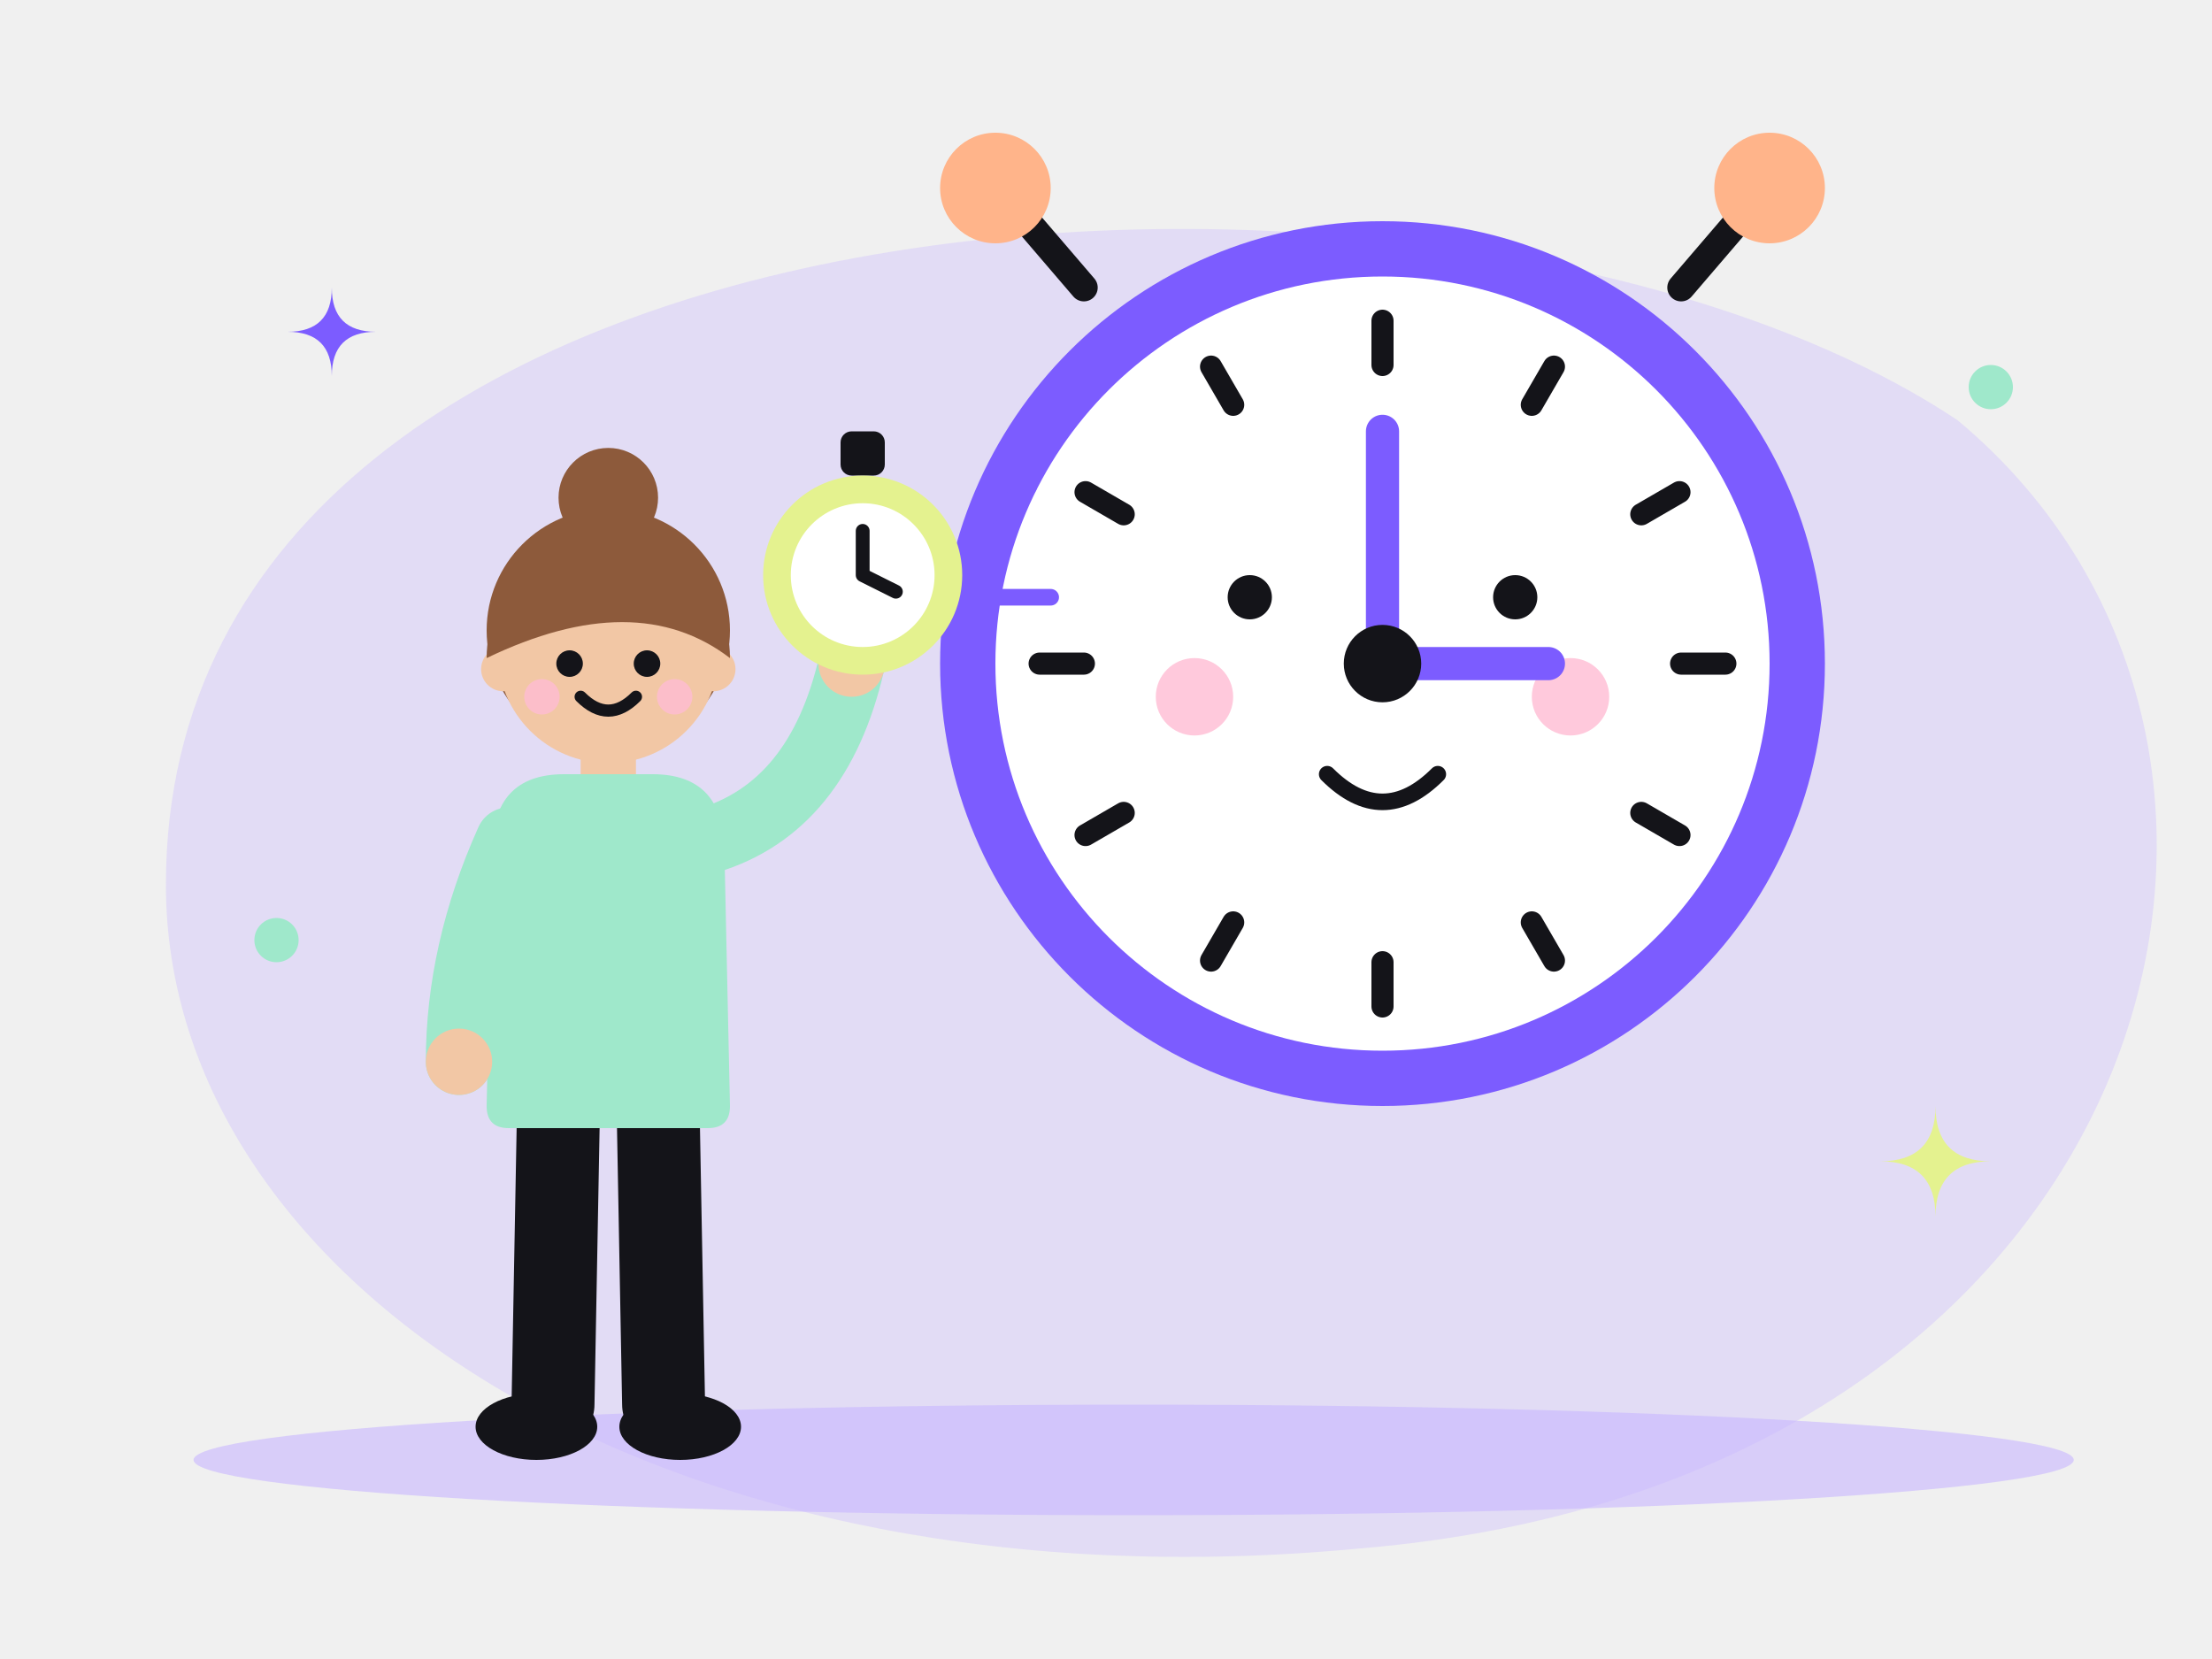
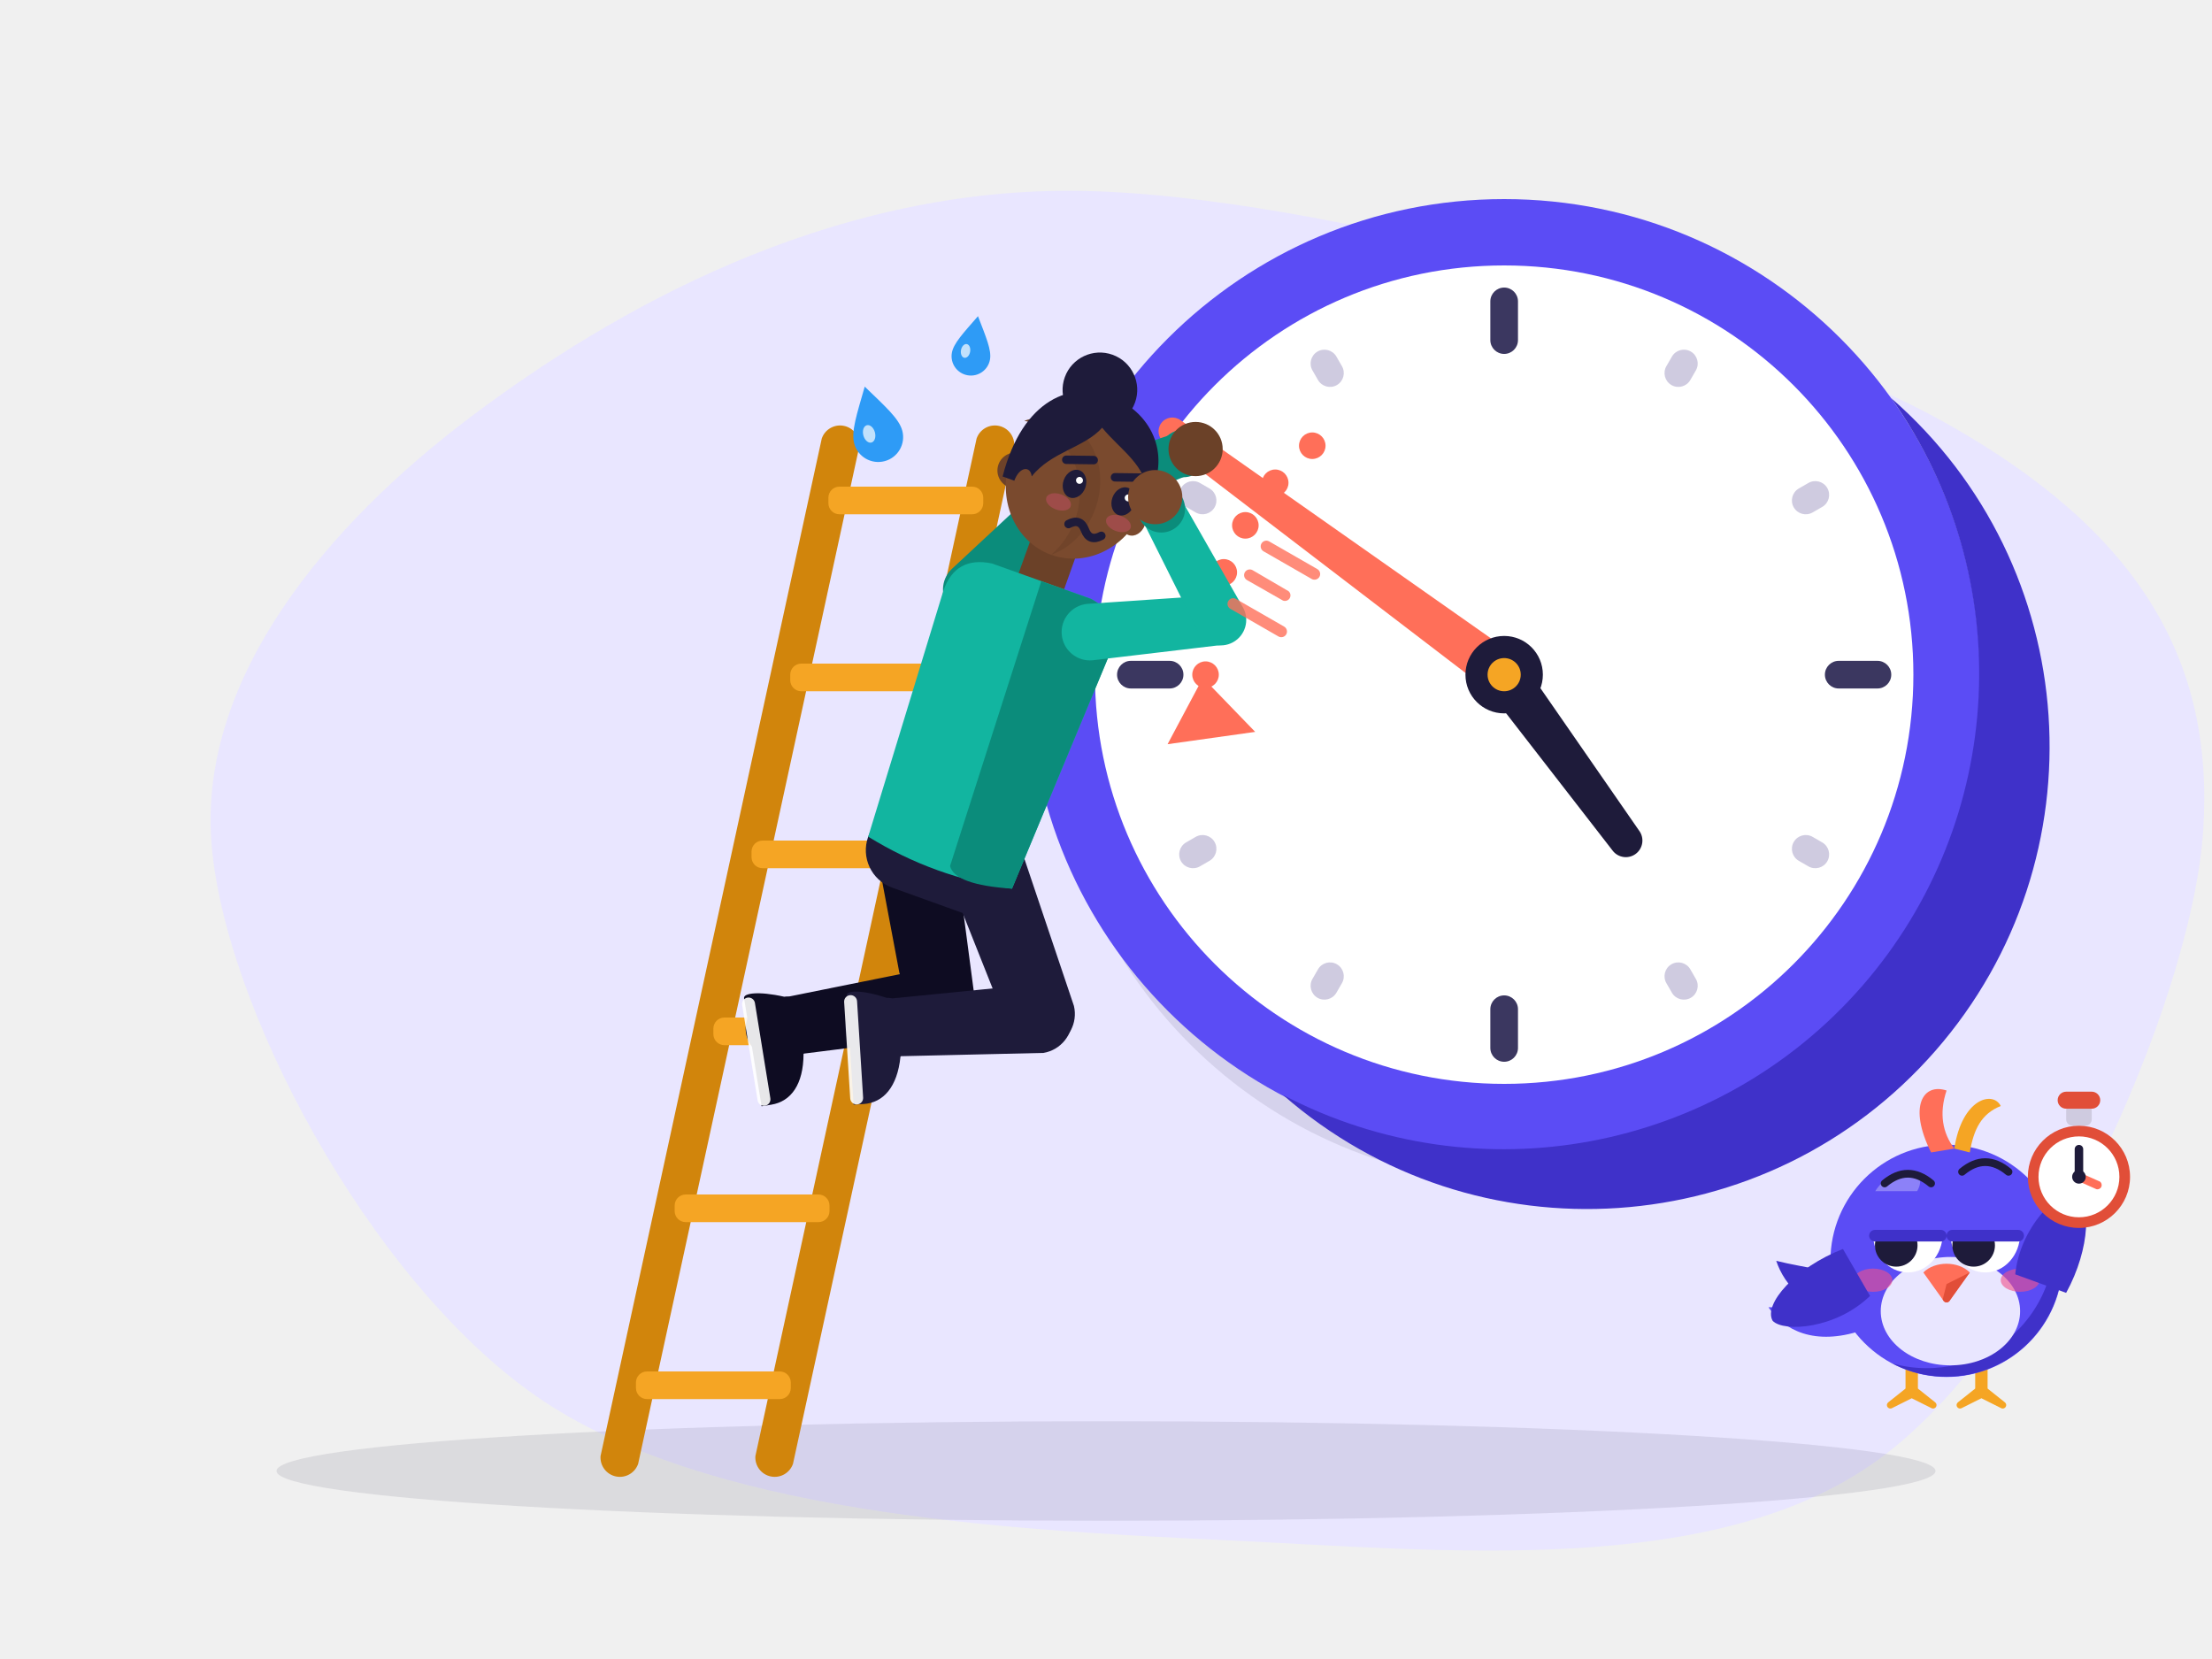
- <svg xmlns="http://www.w3.org/2000/svg" viewBox="0 0 400 300" fill="none">
-   <path d="M30,160 C30,28 264,16 354,76 C426,136 390,268 246,280 C120,292 30,232 30,160Z" fill="#c8b6ff" opacity="0.35" />
-   <ellipse cx="205" cy="264" rx="170" ry="10" fill="#c8b6ff" opacity="0.6" />
-   <circle cx="250" cy="120" r="80" fill="#7c5cff" />
-   <circle cx="250" cy="120" r="70" fill="#ffffff" />
-   <path d="M312,120 L304,120" fill="none" stroke="#141419" stroke-width="4" stroke-linecap="round" stroke-linejoin="round" />
-   <path d="M303.7,151 L296.8,147" fill="none" stroke="#141419" stroke-width="4" stroke-linecap="round" stroke-linejoin="round" />
-   <path d="M281,173.7 L277,166.8" fill="none" stroke="#141419" stroke-width="4" stroke-linecap="round" stroke-linejoin="round" />
-   <path d="M250,182 L250,174" fill="none" stroke="#141419" stroke-width="4" stroke-linecap="round" stroke-linejoin="round" />
-   <path d="M219,173.7 L223,166.8" fill="none" stroke="#141419" stroke-width="4" stroke-linecap="round" stroke-linejoin="round" />
-   <path d="M196.3,151 L203.2,147" fill="none" stroke="#141419" stroke-width="4" stroke-linecap="round" stroke-linejoin="round" />
-   <path d="M188,120 L196,120" fill="none" stroke="#141419" stroke-width="4" stroke-linecap="round" stroke-linejoin="round" />
-   <path d="M196.3,89 L203.2,93" fill="none" stroke="#141419" stroke-width="4" stroke-linecap="round" stroke-linejoin="round" />
-   <path d="M219,66.3 L223,73.2" fill="none" stroke="#141419" stroke-width="4" stroke-linecap="round" stroke-linejoin="round" />
-   <path d="M250,58 L250,66" fill="none" stroke="#141419" stroke-width="4" stroke-linecap="round" stroke-linejoin="round" />
-   <path d="M281,66.3 L277,73.2" fill="none" stroke="#141419" stroke-width="4" stroke-linecap="round" stroke-linejoin="round" />
-   <path d="M303.7,89 L296.8,93" fill="none" stroke="#141419" stroke-width="4" stroke-linecap="round" stroke-linejoin="round" />
-   <circle cx="226" cy="108" r="4" fill="#141419" />
-   <circle cx="274" cy="108" r="4" fill="#141419" />
-   <circle cx="216" cy="126" r="7" fill="#ffbcd3" opacity="0.8" />
-   <circle cx="284" cy="126" r="7" fill="#ffbcd3" opacity="0.8" />
-   <path d="M240,140 Q250,150 260,140" fill="none" stroke="#141419" stroke-width="3" stroke-linecap="round" stroke-linejoin="round" />
-   <path d="M250,120 L250,78 M250,120 L280,120" fill="none" stroke="#7c5cff" stroke-width="6" stroke-linecap="round" stroke-linejoin="round" />
-   <circle cx="250" cy="120" r="7" fill="#141419" />
-   <path d="M196,52 L184,38 M304,52 L316,38" fill="none" stroke="#141419" stroke-width="5" stroke-linecap="round" stroke-linejoin="round" />
-   <circle cx="180" cy="34" r="10" fill="#ffb48a" />
-   <circle cx="320" cy="34" r="10" fill="#ffb48a" />
-   <g transform="translate(110 202) scale(1)">
-     <path d="M-9,-2 L-10,52" fill="none" stroke="#141419" stroke-width="15" stroke-linecap="round" stroke-linejoin="round" />
-     <path d="M9,-2 L10,52" fill="none" stroke="#141419" stroke-width="15" stroke-linecap="round" stroke-linejoin="round" />
-     <ellipse cx="-13" cy="56" rx="11" ry="6" fill="#141419" />
-     <ellipse cx="13" cy="56" rx="11" ry="6" fill="#141419" />
-     <rect x="-5" y="-70" width="10" height="12" rx="3" fill="#f2c7a5" />
-     <path d="M-22,-2 L-21,-48 Q-21,-62 -8,-62 L8,-62 Q21,-62 21,-48 L22,-2 Q22,2 18,2 L-18,2 Q-22,2 -22,-2Z" fill="#9fe8cb" />
-     <path d="M-18,-50 Q-27,-30 -27,-10" fill="none" stroke="#9fe8cb" stroke-width="12" stroke-linecap="round" stroke-linejoin="round" />
-     <circle cx="-27" cy="-10" r="6" fill="#f2c7a5" />
-     <path d="M18,-50 Q38,-56 44,-82" fill="none" stroke="#9fe8cb" stroke-width="12" stroke-linecap="round" stroke-linejoin="round" />
-     <circle cx="44" cy="-82" r="6" fill="#f2c7a5" />
-     <g transform="translate(0 -86)">
-       <circle cx="0" cy="-26" r="9" fill="#8d5a3b" />
-       <circle cx="0" cy="-2" r="22" fill="#8d5a3b" />
-       <circle cx="-19" cy="5" r="4" fill="#f2c7a5" />
-       <circle cx="19" cy="5" r="4" fill="#f2c7a5" />
-       <circle cx="0" cy="2" r="20" fill="#f2c7a5" />
-       <path d="M-22,3 A22,22 0 0 1 22,3 Q5,-10 -22,3Z" fill="#8d5a3b" />
-       <circle cx="-7" cy="4" r="2.4" fill="#141419" />
-       <circle cx="7" cy="4" r="2.4" fill="#141419" />
-       <path d="M-5,10 Q0,15 5,10" fill="none" stroke="#141419" stroke-width="2.2" stroke-linecap="round" stroke-linejoin="round" />
-       <circle cx="-12" cy="10" r="3.2" fill="#ffbcd3" opacity="0.8" />
-       <circle cx="12" cy="10" r="3.2" fill="#ffbcd3" opacity="0.8" />
+ <svg xmlns="http://www.w3.org/2000/svg" viewBox="0 0 400 300">
+   <path d="M398.4 150.3C396.3 181.5 369.1 242.7 339.6 264C310.1 285.4 261.6 280.4 221.2 278.5C180.8 276.6 127.5 273.6 97 252.5C66.5 231.3 40.2 181.4 38.2 151.9C36.2 122.4 59.1 95 85.1 75.4C111 55.9 149.3 34.3 193.8 34.5C238.4 34.7 318.3 57.5 352.4 76.8C386.5 96.1 400.5 119.1 398.4 150.3Z" fill="#E9E6FF" />
+   <ellipse cx="200" cy="266" rx="150" ry="9" fill="#1E1B3A" opacity="0.1" />
+   <circle cx="276" cy="128" r="86" fill="#1E1B3A" opacity="0.1" />
+   <circle cx="272" cy="122" r="86" fill="#5B4CF5" />
+   <path d="M342 72A86 86 0 0 1 232 198A78 78 0 0 0 342 72Z" fill="#3F31C9" />
+   <circle cx="272" cy="122" r="74" fill="#FFFFFF" />
+   <rect x="269.5" y="52" width="5" height="12" rx="2.5" fill="#3B3760" />
+   <rect x="301.5" y="63.1" width="5" height="7" rx="2.5" fill="#CFCBE0" transform="rotate(30 304 66.6)" />
+   <rect x="324.9" y="86.5" width="5" height="7" rx="2.5" fill="#CFCBE0" transform="rotate(60 327.4 90)" />
+   <rect x="333.5" y="116" width="5" height="12" rx="2.5" fill="#3B3760" transform="rotate(90 336 122)" />
+   <rect x="324.9" y="150.5" width="5" height="7" rx="2.5" fill="#CFCBE0" transform="rotate(120 327.4 154)" />
+   <rect x="301.5" y="173.9" width="5" height="7" rx="2.5" fill="#CFCBE0" transform="rotate(150 304 177.4)" />
+   <rect x="269.5" y="180" width="5" height="12" rx="2.5" fill="#3B3760" transform="rotate(180 272 186)" />
+   <rect x="237.5" y="173.9" width="5" height="7" rx="2.5" fill="#CFCBE0" transform="rotate(210 240 177.4)" />
+   <rect x="214.1" y="150.5" width="5" height="7" rx="2.5" fill="#CFCBE0" transform="rotate(240 216.6 154)" />
+   <rect x="205.5" y="116" width="5" height="12" rx="2.5" fill="#3B3760" transform="rotate(270 208 122)" />
+   <rect x="214.1" y="86.5" width="5" height="7" rx="2.5" fill="#CFCBE0" transform="rotate(300 216.6 90)" />
+   <rect x="237.5" y="63.1" width="5" height="7" rx="2.5" fill="#CFCBE0" transform="rotate(330 240 66.6)" />
+   <circle cx="237.3" cy="80.6" r="2.4" fill="#FF6F59" />
+   <circle cx="230.6" cy="87.3" r="2.4" fill="#FF6F59" />
+   <circle cx="225.2" cy="95" r="2.4" fill="#FF6F59" />
+   <circle cx="221.3" cy="103.5" r="2.4" fill="#FF6F59" />
+   <circle cx="218.8" cy="112.6" r="2.4" fill="#FF6F59" />
+   <circle cx="218" cy="122" r="2.4" fill="#FF6F59" />
+   <g transform="translate(218.5 129.5) rotate(-8)">
+     <path d="M0 -7 L8 4 L-8 4Z" fill="#FF6F59" />
+   </g>
+   <path d="M268.8 124.4L291.6 153.8A3 3 0 0 0 296.4 150.2L275.2 119.6A4 4 0 0 0 268.8 124.4Z" fill="#1E1B3A" />
+   <path d="M274.4 118.8L213.5 76A2.5 2.5 0 0 0 210.5 80L269.6 125.2A4 4 0 0 0 274.4 118.8Z" fill="#FF6F59" />
+   <circle cx="272" cy="122" r="7" fill="#1E1B3A" />
+   <circle cx="272" cy="122" r="3" fill="#F5A524" />
+   <path d="M115.4 264.7L155.4 80.7A3.5 3.5 0 0 0 148.6 79.3L108.6 263.3A3.5 3.5 0 0 0 115.4 264.7Z" fill="#D1850C" />
+   <path d="M143.4 264.7L183.4 80.7A3.5 3.5 0 0 0 176.6 79.3L136.6 263.3A3.5 3.5 0 0 0 143.4 264.7Z" fill="#D1850C" />
+   <rect x="115" y="248" width="28" height="5" rx="2" fill="#F5A524" />
+   <rect x="122" y="216" width="28" height="5" rx="2" fill="#F5A524" />
+   <rect x="129" y="184" width="28" height="5" rx="2" fill="#F5A524" />
+   <rect x="135.9" y="152" width="28" height="5" rx="2" fill="#F5A524" />
+   <rect x="142.9" y="120" width="28" height="5" rx="2" fill="#F5A524" />
+   <rect x="149.8" y="88" width="28" height="5" rx="2" fill="#F5A524" />
+   <g transform="translate(194.8 87.2) rotate(19.8) scale(0.9)">
+     <circle cx="-2" cy="-19" r="7.5" fill="#1E1B3A" />
+   </g>
+   <path d="M158 151.3L163.8 182.1A6.3 6.3 0 0 0 176.2 180.1L172.1 149A7.1 7.1 0 0 0 158 151.3Z" fill="#0E0C22" />
+   <path d="M169 174.9L139.2 180.9A5.1 5.1 0 0 0 140.8 191.1L171 187.3A6.3 6.3 0 0 0 169 174.9Z" fill="#0E0C22" />
+   <g transform="translate(140 186) rotate(80.8) scale(0.9 0.9)">
+     <path d="M-6-3C-6-7 2-7 6-5C12-4 15-1 15 3L15 5-7 5C-8 5-8 2-6-3Z" fill="#0E0C22" />
+     <rect x="-7" y="3" width="22" height="2.6" rx="1.3" fill="#FFFFFF" opacity="0.9" />
+   </g>
+   <path d="M179.2 110.3L195.8 93.3A4.6 4.6 0 0 0 189.5 86.7L172.1 102.9A5.1 5.1 0 0 0 179.2 110.3Z" fill="#0B8C7B" />
+   <path d="M194.3 94.3L215.4 85.7A4 4 0 0 0 212.6 78.3L191.1 85.7A4.6 4.6 0 0 0 194.3 94.3Z" fill="#0B8C7B" />
+   <circle cx="214" cy="82" r="4.3" fill="#0B8C7B" />
+   <circle cx="216.2" cy="81.2" r="4.9" fill="#6B4128" />
+   <path d="M170.9 157.1L182.5 186.3A6.3 6.3 0 0 0 194.2 181.9L184.2 152.2A7.1 7.1 0 0 0 170.9 157.1Z" fill="#1E1B3A" />
+   <path d="M188 177.9L157.7 180.9A5.1 5.1 0 0 0 158.3 191.1L188.7 190.4A6.3 6.3 0 0 0 188 177.9Z" fill="#1E1B3A" />
+   <g transform="translate(158 186) rotate(86.4) scale(0.9 0.9)">
+     <path d="M-6-3C-6-7 2-7 6-5C12-4 15-1 15 3L15 5-7 5C-8 5-8 2-6-3Z" fill="#1E1B3A" />
+     <rect x="-7" y="3" width="22" height="2.6" rx="1.3" fill="#FFFFFF" opacity="0.9" />
+   </g>
+   <path d="M161.3 160.5L173.8 165A7.1 7.1 0 0 0 178.7 151.5L166.2 147A7.1 7.1 0 0 0 161.3 160.5Z" fill="#1E1B3A" />
+   <path d="M190.8 111.1L195.3 98.5A4.4 4.4 0 0 0 187.1 95.6L182.6 108.1A4.4 4.4 0 0 0 190.8 111.1Z" fill="#6B4128" />
+   <path d="M157 151.3L170.6 106.8Q172.8 100.5 179.4 101.9L197.3 108.3Q203.2 111.5 200.9 117.7L183 160.7Q169 158.7 157 151.3Z" fill="#12B5A0" />
+   <path d="M171.8 156.6L188.3 105.1L197.3 108.3Q203.2 111.5 200.9 117.7L183 160.7Q172.6 160 171.8 156.6Z" fill="#0B8C7B" />
+   <g transform="translate(194.8 87.2) rotate(19.8) scale(0.9)">
+     <circle cx="-12.5" cy="2" r="3.6" fill="#6D4229" />
+     <ellipse cx="0" cy="0" rx="14.2" ry="15.5" fill="#7A4A2E" />
+     <path d="M-14.2 -8A14.2 15.5 0 0 1 0 15.5A12 14 0 0 0 -14.2 -8Z" fill="#71442A" />
+     <ellipse cx="13.3" cy="3.5" rx="2.4" ry="3" fill="#7A4A2E" />
+     <ellipse cx="-0.4" cy="0.5" rx="2.3" ry="2.9" fill="#1E1B3A" />
+     <circle cx="0.3" cy="-0.5" r="0.7" fill="#FFFFFF" />
+     <ellipse cx="10" cy="0.5" rx="2.3" ry="2.9" fill="#1E1B3A" />
+     <circle cx="10.7" cy="-0.5" r="0.7" fill="#FFFFFF" />
+     <path d="M1.2 8.5Q3 6.5 4.7 8.5Q6.4 10.5 8.2 8.5" fill="none" stroke="#1E1B3A" stroke-width="1.7" stroke-linecap="round" stroke-linejoin="round" />
+     <ellipse cx="-2.2" cy="5" rx="2.6" ry="1.6" fill="#F0508A" opacity="0.3" />
+     <ellipse cx="10.6" cy="5" rx="2.6" ry="1.6" fill="#F0508A" opacity="0.3" />
+     <path d="M-3.6 -3.5L1.6 -5.3" fill="none" stroke="#1E1B3A" stroke-width="1.7" stroke-linecap="round" stroke-linejoin="round" />
+     <path d="M6.8 -3.5L12 -5.3" fill="none" stroke="#1E1B3A" stroke-width="1.7" stroke-linecap="round" stroke-linejoin="round" />
+     <g transform="scale(1 1)">
+       <path d="M-14.5 4C-16-12-8-19 1-18.5C10-18 16-11 14.5-2C12-8 6-9 1-12C-1-7-7-4-9 2C-10 0-12 1-12 4Z" fill="#1E1B3A" />
    </g>
  </g>
-   <g transform="translate(156 104)">
-     <rect x="-4" y="-26" width="8" height="8" rx="2" fill="#141419" />
-     <circle cx="0" cy="0" r="18" fill="#e4f28f" />
-     <circle cx="0" cy="0" r="13" fill="#ffffff" />
-     <path d="M0,0 L0,-8 M0,0 L6,3" fill="none" stroke="#141419" stroke-width="2.5" stroke-linecap="round" stroke-linejoin="round" />
+   <path d="M197.6 119.4L221.2 116.6A4.6 4.6 0 0 0 220.3 107.6L196.6 109.2A5.1 5.1 0 0 0 197.6 119.4Z" fill="#12B5A0" />
+   <path d="M224.8 109.9L213.5 90.1A4 4 0 0 0 206.5 93.9L216.7 114.3A4.6 4.6 0 0 0 224.8 109.9Z" fill="#12B5A0" />
+   <circle cx="210" cy="92" r="4.3" fill="#0B8C7B" />
+   <circle cx="208.9" cy="89.9" r="4.9" fill="#7A4A2E" />
+   <g transform="translate(158 76) rotate(-15) scale(0.9)">
+     <path d="M0-7C3-2 5 1 5 3.5A5 5 0 0 1-5 3.5C-5 1-3-2 0-7Z" fill="#2E9BF6" />
+     <ellipse cx="-1.6" cy="2.4" rx="1.2" ry="1.8" fill="#FFFFFF" opacity="0.7" />
  </g>
-   <path d="M178,94 L186,88 M180,108 L190,108" fill="none" stroke="#7c5cff" stroke-width="3" stroke-linecap="round" stroke-linejoin="round" />
-   <path d="M350,200 Q350,210 360,210 Q350,210 350,220 Q350,210 340,210 Q350,210 350,200Z" fill="#e4f28f" />
-   <path d="M60,52 Q60,60 68,60 Q60,60 60,68 Q60,60 52,60 Q60,60 60,52Z" fill="#7c5cff" />
-   <circle cx="360" cy="70" r="4" fill="#9fe8cb" />
-   <circle cx="50" cy="170" r="4" fill="#9fe8cb" />
+   <g transform="translate(176 62) rotate(10) scale(0.7)">
+     <path d="M0-7C3-2 5 1 5 3.5A5 5 0 0 1-5 3.5C-5 1-3-2 0-7Z" fill="#2E9BF6" />
+     <ellipse cx="-1.6" cy="2.4" rx="1.2" ry="1.8" fill="#FFFFFF" opacity="0.7" />
+   </g>
+   <g opacity="0.8">
+     <path d="M228.5 99.7L237.2 104.7A1 1 0 0 0 238.2 102.9L229.5 97.9A1 1 0 0 0 228.5 99.7Z" fill="#FF6F59" />
+   </g>
+   <g opacity="0.8">
+     <path d="M225.5 104.9L232 108.6A1 1 0 0 0 233 106.9L226.5 103.1A1 1 0 0 0 225.5 104.9Z" fill="#FF6F59" />
+   </g>
+   <g opacity="0.8">
+     <path d="M222.5 110.1L231.2 115.1A1 1 0 0 0 232.2 113.3L223.5 108.3A1 1 0 0 0 222.5 110.1Z" fill="#FF6F59" />
+   </g>
+   <g transform="translate(352 228) scale(0.7)">
+     <path d="M-22 14C-36 14-42 6-44 0C-36 2-30 2-24 6Z" fill="#3F31C9" />
+     <path d="M-22 18C-34 22-42 18-46 12C-38 12-32 10-24 10Z" fill="#5B4CF5" />
+     <g transform="translate(-9 25)">
+       <rect x="-1.6" y="0" width="3.2" height="10" rx="1.6" fill="#F5A524" />
+       <path d="M-1.6 8L-6 11.5C-7 12.3-6 13.6-5 13L0 10.5 5 13C6 13.6 7 12.3 6 11.5L1.6 8Z" fill="#F5A524" />
+     </g>
+     <g transform="translate(9 25)">
+       <rect x="-1.6" y="0" width="3.2" height="10" rx="1.6" fill="#F5A524" />
+       <path d="M-1.6 8L-6 11.5C-7 12.3-6 13.6-5 13L0 10.5 5 13C6 13.6 7 12.3 6 11.5L1.6 8Z" fill="#F5A524" />
+     </g>
+     <circle cx="0" cy="0" r="30" fill="#5B4CF5" />
+     <path d="M27 -13A30 30 0 0 1-14 26.5A33 33 0 0 0 27-13Z" fill="#3F31C9" />
+     <ellipse cx="1" cy="13" rx="18" ry="14" fill="#E9E6FF" />
+     <ellipse cx="-13" cy="-18" rx="7" ry="4" fill="#FFFFFF" opacity="0.3" transform="rotate(-35 -13 -18)" />
+     <path d="M-4-28C-10-40-6-46 0-44C-2-38-1-33 2-29Z" fill="#FF6F59" />
+     <path d="M2-29C4-42 12-44 14-40C9-38 7-34 6-28Z" fill="#F5A524" />
+     <ellipse cx="-10" cy="-7" rx="9" ry="10" fill="#FFFFFF" />
+     <circle cx="-13" cy="-4" r="5.5" fill="#1E1B3A" />
+     <path d="M-20 -18L0 -18L0 -6L-20 -6Z" fill="#5B4CF5" />
+     <rect x="-20" y="-8" width="20" height="3" rx="1.5" fill="#3F31C9" />
+     <ellipse cx="10" cy="-7" rx="9" ry="10" fill="#FFFFFF" />
+     <circle cx="7" cy="-4" r="5.5" fill="#1E1B3A" />
+     <path d="M0 -18L20 -18L20 -6L0 -6Z" fill="#5B4CF5" />
+     <rect x="0" y="-8" width="20" height="3" rx="1.5" fill="#3F31C9" />
+     <path d="M-16 -20Q-10 -25 -4 -20" fill="none" stroke="#1E1B3A" stroke-width="2" stroke-linecap="round" stroke-linejoin="round" />
+     <path d="M4 -23Q10 -28 16 -23" fill="none" stroke="#1E1B3A" stroke-width="2" stroke-linecap="round" stroke-linejoin="round" />
+     <ellipse cx="-19" cy="5" rx="5" ry="3" fill="#F0508A" opacity="0.6" />
+     <ellipse cx="19" cy="5" rx="5" ry="3" fill="#F0508A" opacity="0.6" />
+     <path d="M-6 3C-3 0 3 0 6 3L1 10C0.5 11-0.5 11-1 10Z" fill="#FF6F59" />
+     <path d="M0 6L6 3L1 10C0.5 11-0.5 11-1 10Z" fill="#E14E38" />
+     <g transform="translate(-25 4) rotate(150)">
+       <path d="M-2-7C10-10 22-4 23 0C23 5 11 9-2 7Z" fill="#3F31C9" />
+     </g>
+     <g transform="translate(25 4) rotate(-70)">
+       <path d="M-2-7C10-10 22-4 23 0C23 5 11 9-2 7Z" fill="#3F31C9" />
+     </g>
+     <g transform="translate(34.2 -21.7) scale(1.1)">
+       <rect x="-3" y="-17" width="6" height="5" rx="1.5" fill="#CFCBE0" />
+       <rect x="-5" y="-20" width="10" height="4" rx="2" fill="#E14E38" />
+       <circle cx="0" cy="0" r="12" fill="#E14E38" />
+       <circle cx="0" cy="0" r="9.5" fill="#FFFFFF" />
+       <path d="M0 0 L0 -6.5" fill="none" stroke="#1E1B3A" stroke-width="2" stroke-linecap="round" stroke-linejoin="round" />
+       <path d="M-0.4 0.9L4.1 2.9A1 1 0 0 0 4.9 1.1L0.4 -0.9A1 1 0 0 0 -0.4 0.9Z" fill="#FF6F59" />
+       <circle cx="0" cy="0" r="1.6" fill="#1E1B3A" />
+     </g>
+   </g>
</svg>
